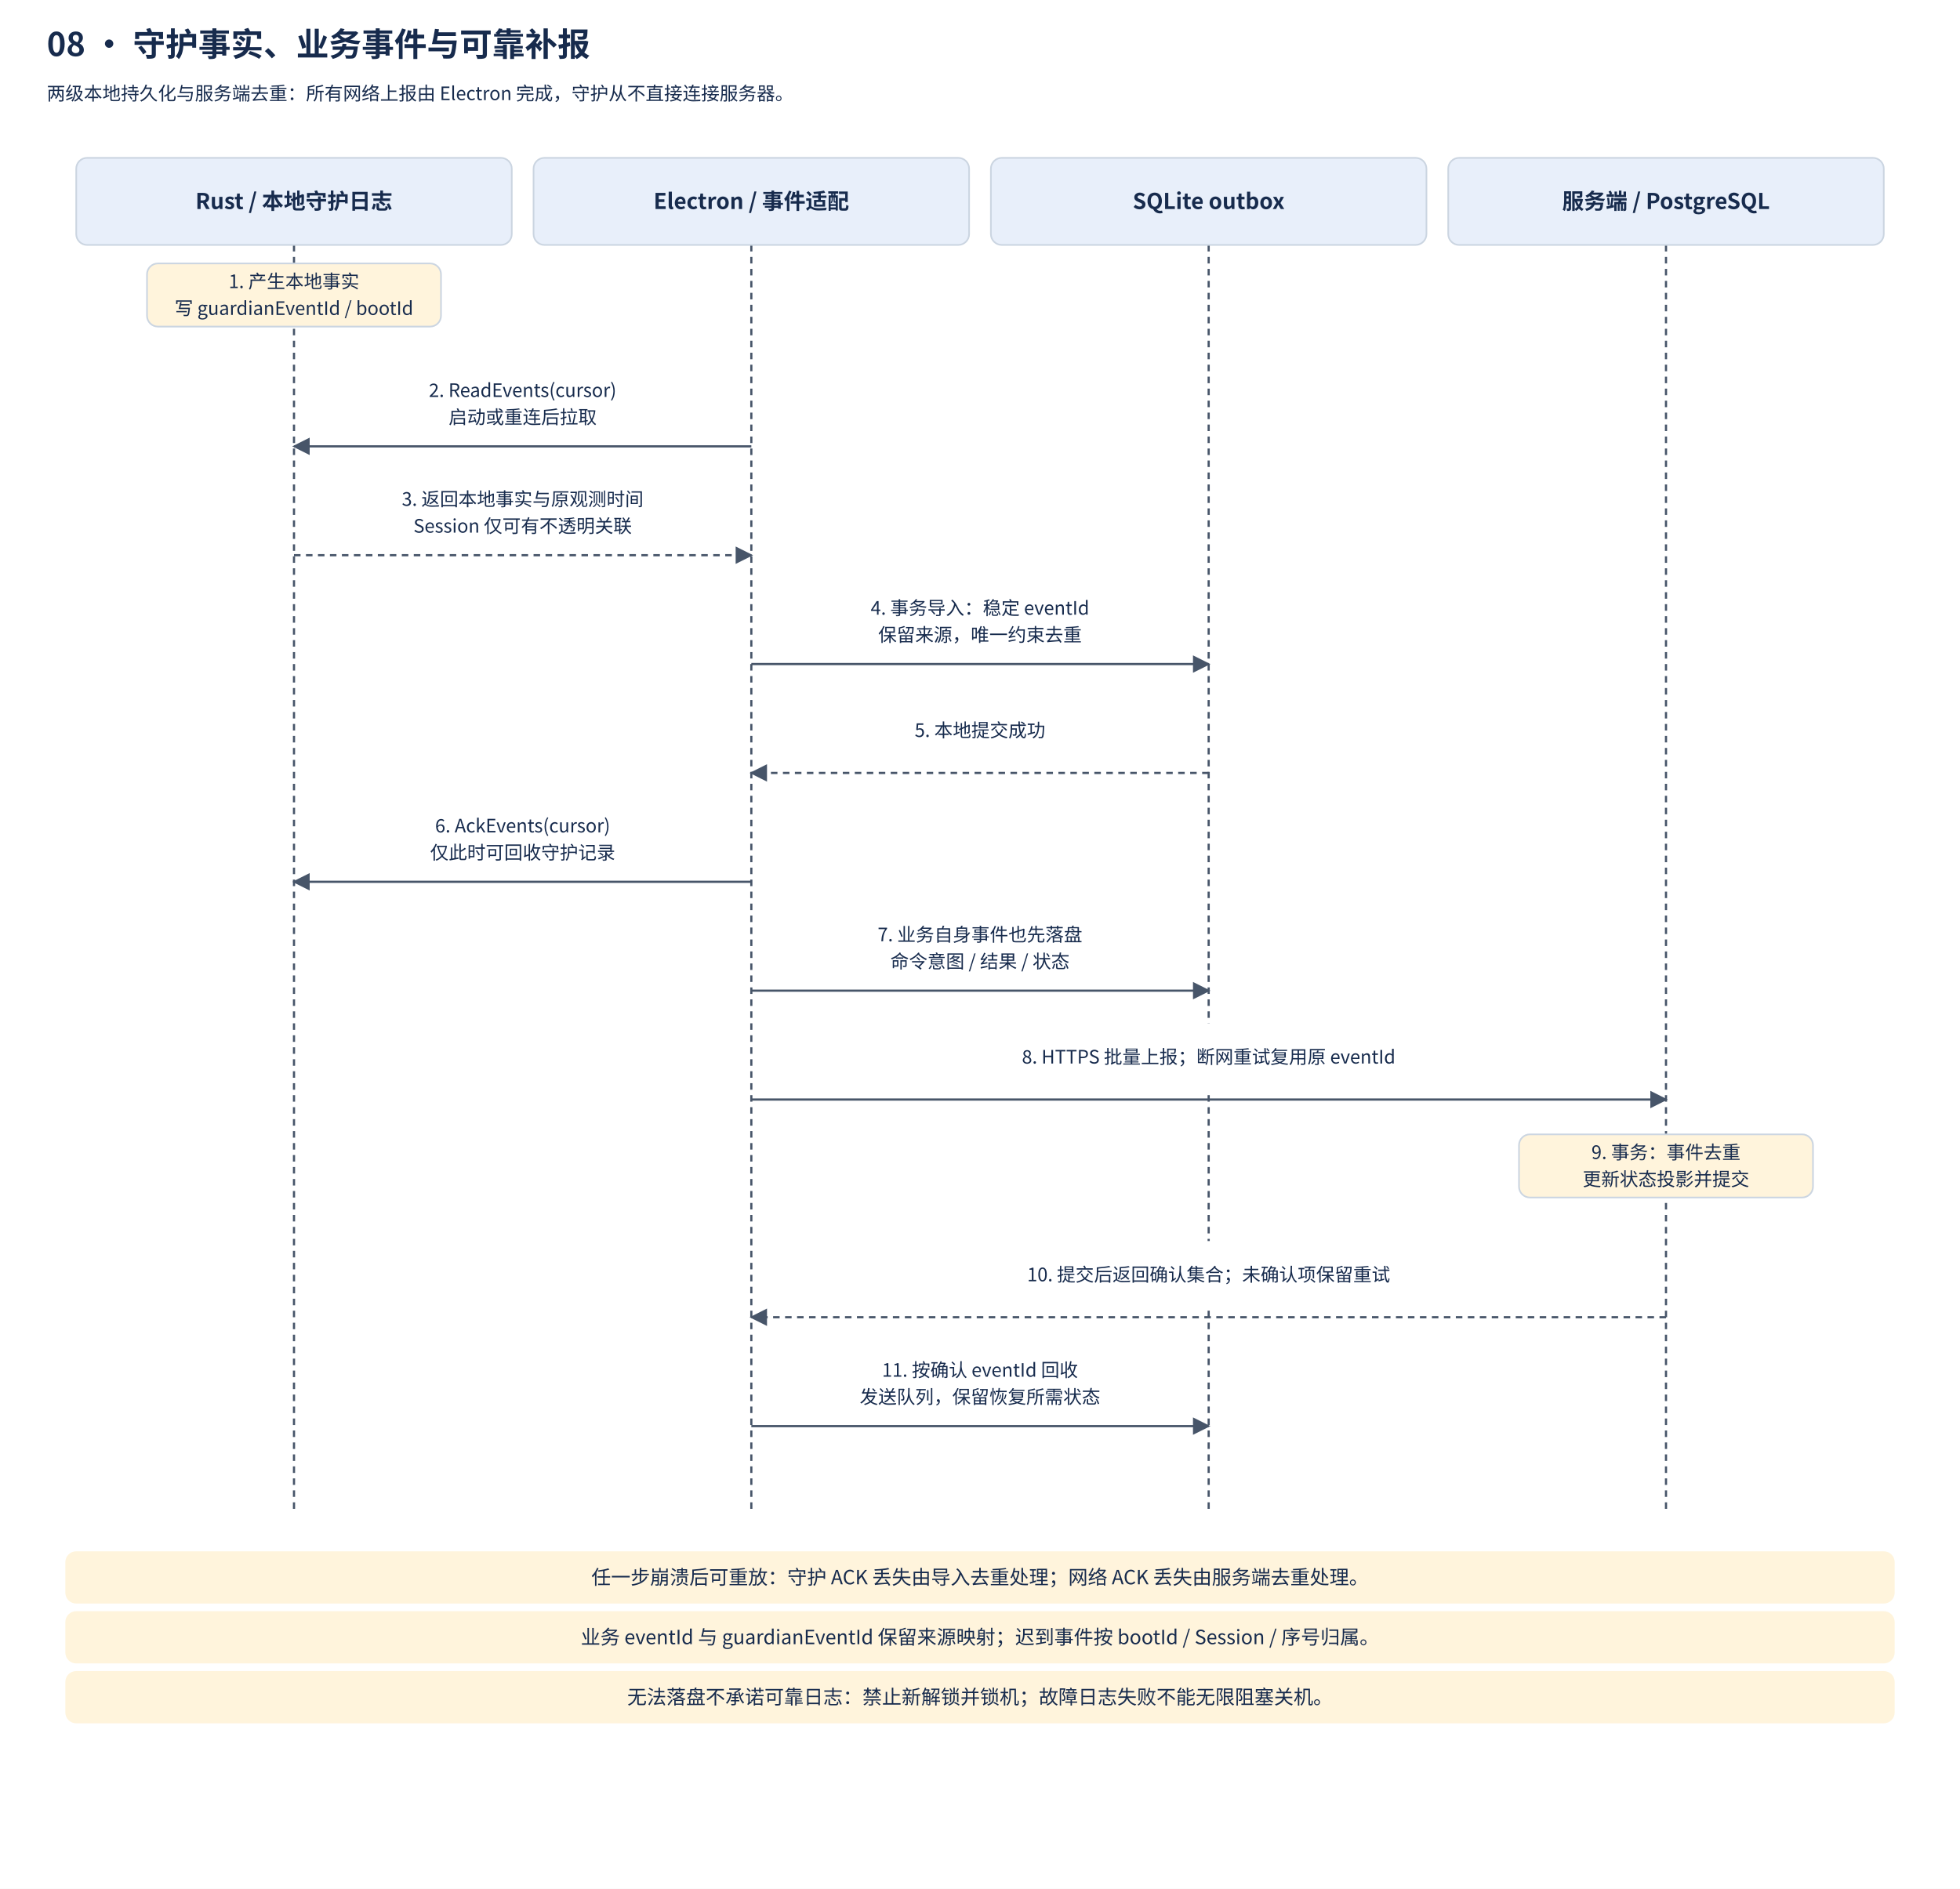
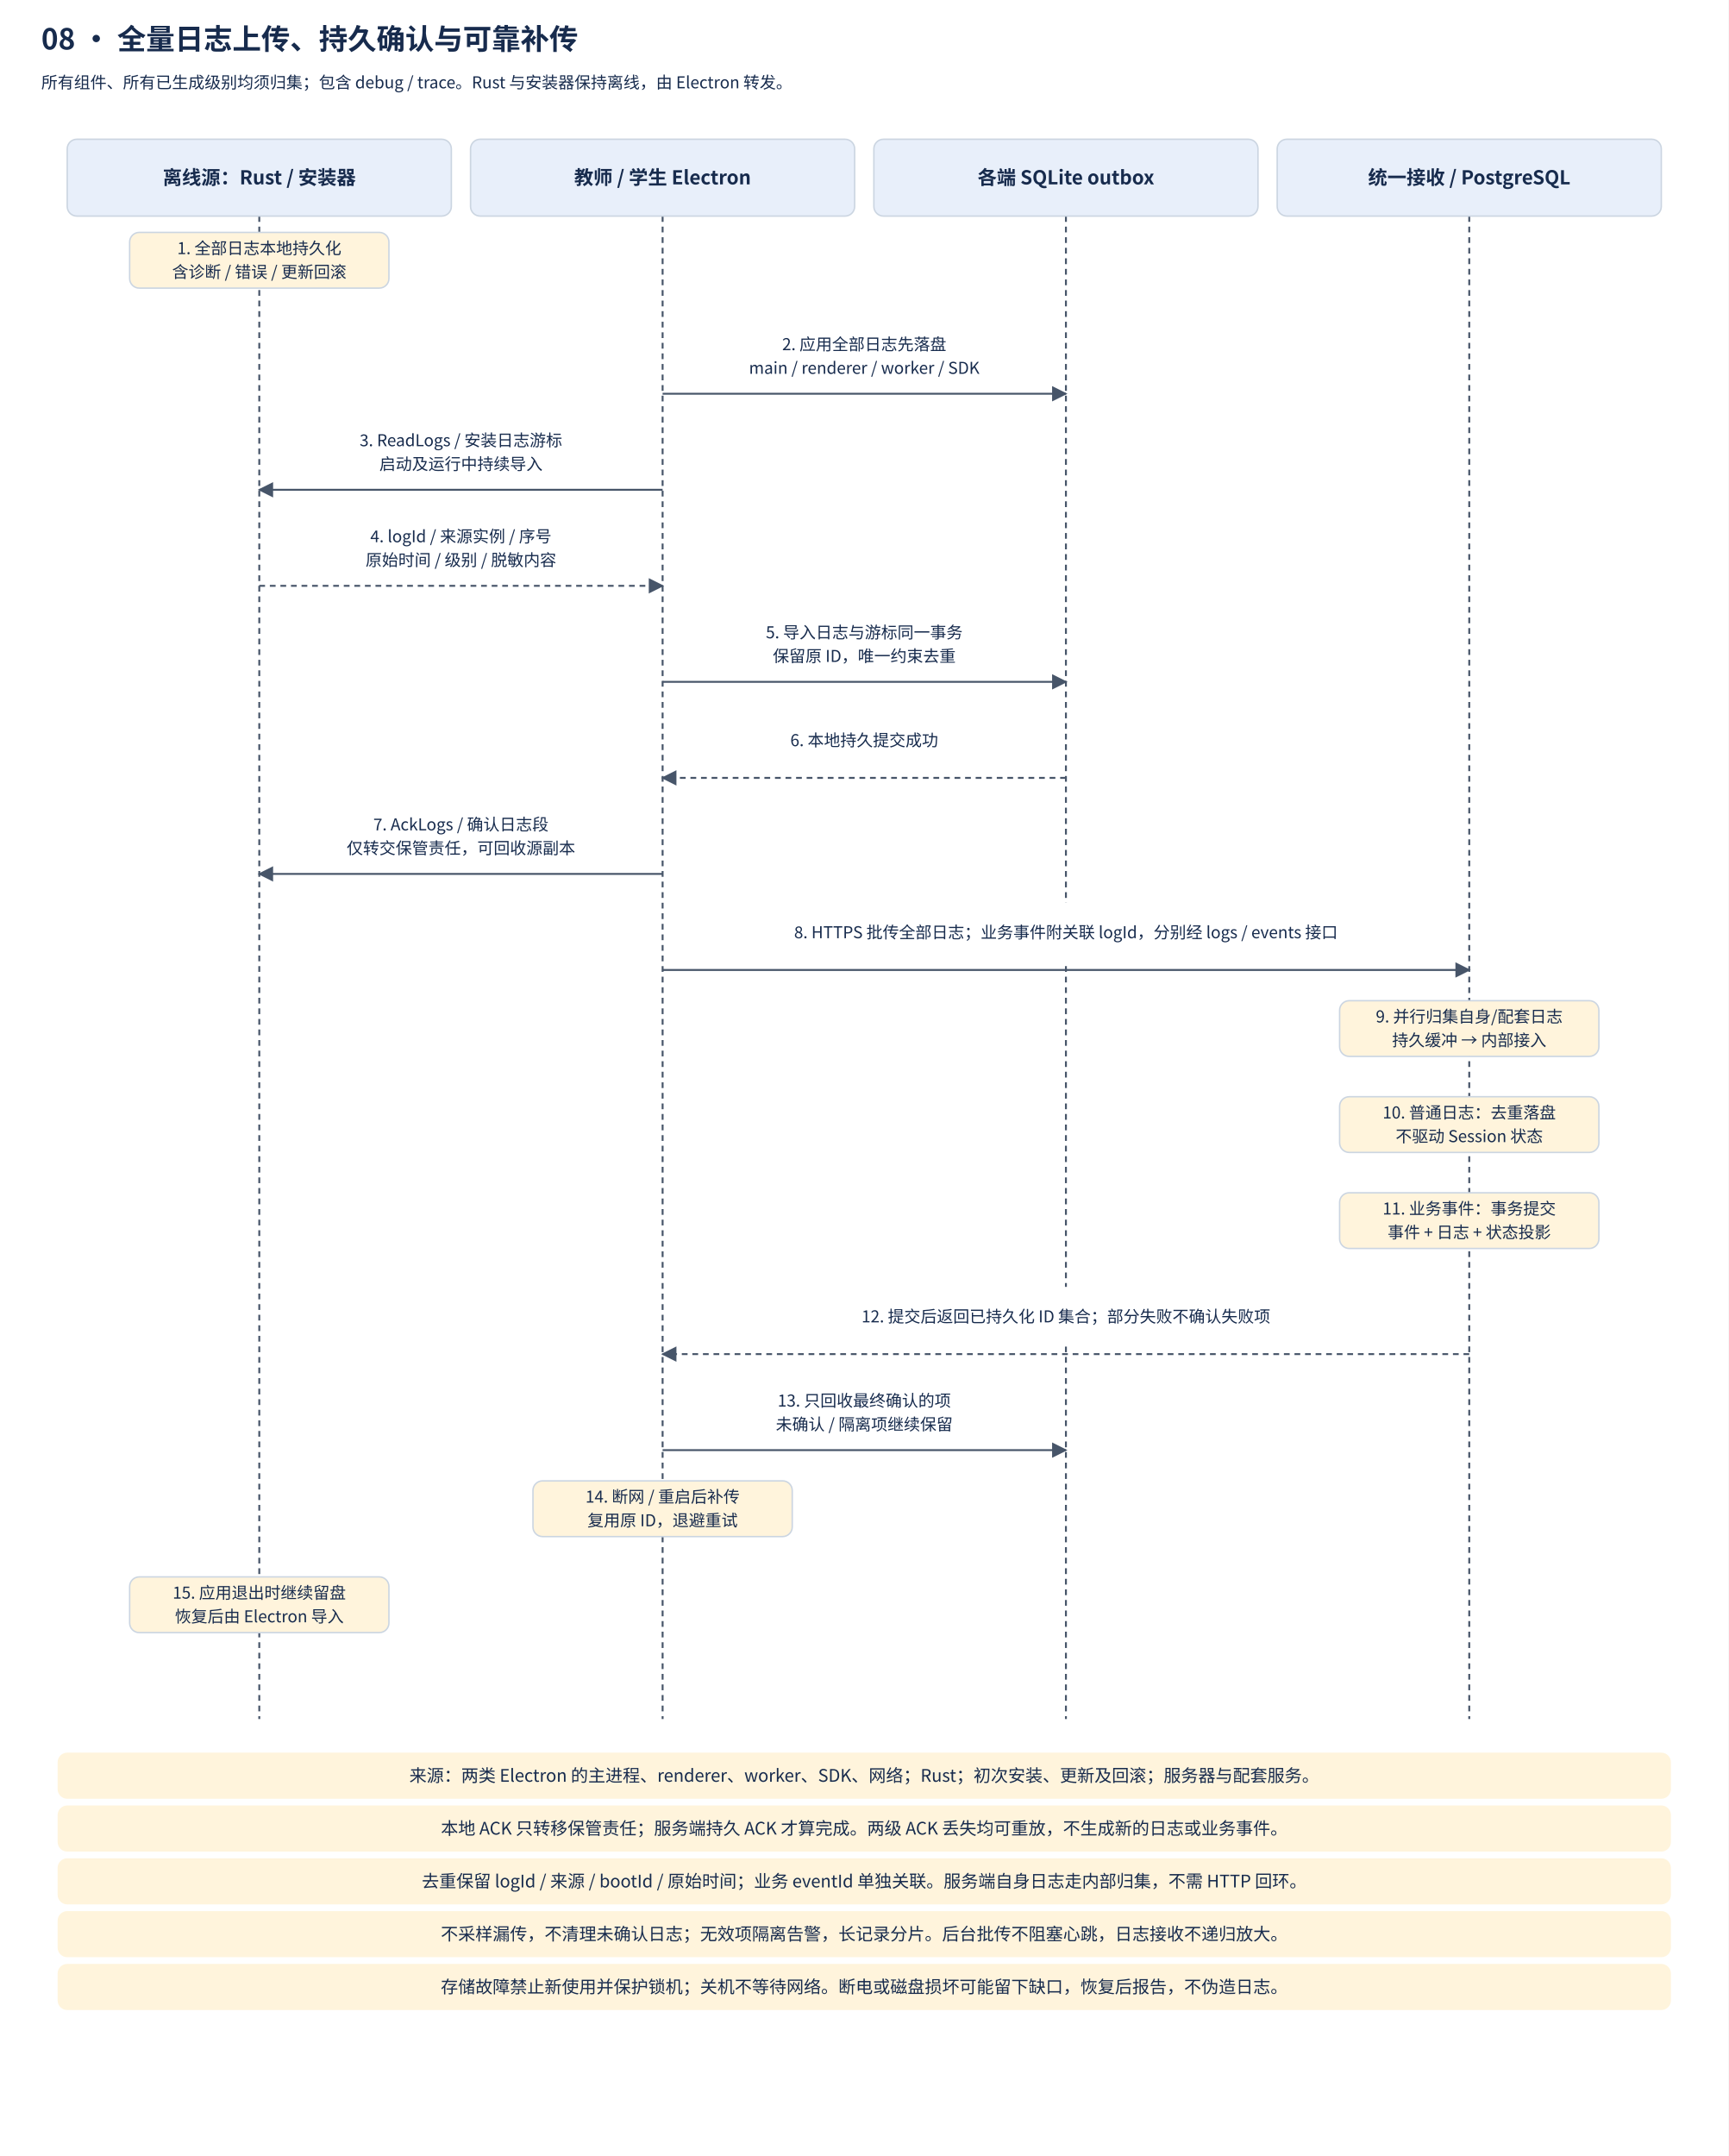
- <svg xmlns="http://www.w3.org/2000/svg" width="1800" height="1735" viewBox="0 0 1800 1735" role="img" aria-labelledby="title desc">
+ <svg xmlns="http://www.w3.org/2000/svg" width="1800" height="2245" viewBox="0 0 1800 2245" role="img" aria-labelledby="title desc">
  <defs>
    <marker id="arrow" viewBox="0 0 10 10" refX="9" refY="5" markerWidth="8" markerHeight="8" orient="auto-start-reverse">
      <path d="M 0 0 L 10 5 L 0 10 z" fill="#475569" />
    </marker>
  </defs>
-   <rect width="1800" height="1735" fill="#ffffff" />
-   <polyline points="270.0,225 270.0,1390" fill="none" stroke="#475569" stroke-width="2" stroke-linejoin="round" stroke-dasharray="6 5" />
-   <polyline points="690.0,225 690.0,1390" fill="none" stroke="#475569" stroke-width="2" stroke-linejoin="round" stroke-dasharray="6 5" />
-   <polyline points="1110.0,225 1110.0,1390" fill="none" stroke="#475569" stroke-width="2" stroke-linejoin="round" stroke-dasharray="6 5" />
-   <polyline points="1530.0,225 1530.0,1390" fill="none" stroke="#475569" stroke-width="2" stroke-linejoin="round" stroke-dasharray="6 5" />
-   <polyline points="690.0,410 270.0,410" fill="none" stroke="#475569" stroke-width="2" stroke-linejoin="round" marker-end="url(#arrow)" />
-   <polyline points="270.0,510 690.0,510" fill="none" stroke="#475569" stroke-width="2" stroke-linejoin="round" marker-end="url(#arrow)" stroke-dasharray="6 5" />
-   <polyline points="690.0,610 1110.0,610" fill="none" stroke="#475569" stroke-width="2" stroke-linejoin="round" marker-end="url(#arrow)" />
-   <polyline points="1110.0,710 690.0,710" fill="none" stroke="#475569" stroke-width="2" stroke-linejoin="round" marker-end="url(#arrow)" stroke-dasharray="6 5" />
-   <polyline points="690.0,810 270.0,810" fill="none" stroke="#475569" stroke-width="2" stroke-linejoin="round" marker-end="url(#arrow)" />
-   <polyline points="690.0,910 1110.0,910" fill="none" stroke="#475569" stroke-width="2" stroke-linejoin="round" marker-end="url(#arrow)" />
+   <rect width="1800" height="2245" fill="#ffffff" />
+   <polyline points="270.0,225 270.0,1790" fill="none" stroke="#475569" stroke-width="2" stroke-linejoin="round" stroke-dasharray="6 5" />
+   <polyline points="690.0,225 690.0,1790" fill="none" stroke="#475569" stroke-width="2" stroke-linejoin="round" stroke-dasharray="6 5" />
+   <polyline points="1110.0,225 1110.0,1790" fill="none" stroke="#475569" stroke-width="2" stroke-linejoin="round" stroke-dasharray="6 5" />
+   <polyline points="1530.0,225 1530.0,1790" fill="none" stroke="#475569" stroke-width="2" stroke-linejoin="round" stroke-dasharray="6 5" />
+   <polyline points="690.0,410 1110.0,410" fill="none" stroke="#475569" stroke-width="2" stroke-linejoin="round" marker-end="url(#arrow)" />
+   <polyline points="690.0,510 270.0,510" fill="none" stroke="#475569" stroke-width="2" stroke-linejoin="round" marker-end="url(#arrow)" />
+   <polyline points="270.0,610 690.0,610" fill="none" stroke="#475569" stroke-width="2" stroke-linejoin="round" marker-end="url(#arrow)" stroke-dasharray="6 5" />
+   <polyline points="690.0,710 1110.0,710" fill="none" stroke="#475569" stroke-width="2" stroke-linejoin="round" marker-end="url(#arrow)" />
+   <polyline points="1110.0,810 690.0,810" fill="none" stroke="#475569" stroke-width="2" stroke-linejoin="round" marker-end="url(#arrow)" stroke-dasharray="6 5" />
+   <polyline points="690.0,910 270.0,910" fill="none" stroke="#475569" stroke-width="2" stroke-linejoin="round" marker-end="url(#arrow)" />
  <polyline points="690.0,1010 1530.0,1010" fill="none" stroke="#475569" stroke-width="2" stroke-linejoin="round" marker-end="url(#arrow)" />
-   <polyline points="1530.0,1210 690.0,1210" fill="none" stroke="#475569" stroke-width="2" stroke-linejoin="round" marker-end="url(#arrow)" stroke-dasharray="6 5" />
-   <polyline points="690.0,1310 1110.0,1310" fill="none" stroke="#475569" stroke-width="2" stroke-linejoin="round" marker-end="url(#arrow)" />
-   <text x="43" y="51.5" text-anchor="start" font-family="Microsoft YaHei, Noto Sans CJK SC, sans-serif" font-size="30" font-weight="600" fill="#172b4d">08 · 守护事实、业务事件与可靠补报</text>
-   <text x="43" y="91.95" text-anchor="start" font-family="Microsoft YaHei, Noto Sans CJK SC, sans-serif" font-size="17" font-weight="400" fill="#172b4d">两级本地持久化与服务端去重：所有网络上报由 Electron 完成，守护从不直接连接服务器。</text>
+   <polyline points="1530.0,1410 690.0,1410" fill="none" stroke="#475569" stroke-width="2" stroke-linejoin="round" marker-end="url(#arrow)" stroke-dasharray="6 5" />
+   <polyline points="690.0,1510 1110.0,1510" fill="none" stroke="#475569" stroke-width="2" stroke-linejoin="round" marker-end="url(#arrow)" />
+   <text x="43" y="51.5" text-anchor="start" font-family="Microsoft YaHei, Noto Sans CJK SC, sans-serif" font-size="30" font-weight="600" fill="#172b4d">08 · 全量日志上传、持久确认与可靠补传</text>
+   <text x="43" y="91.95" text-anchor="start" font-family="Microsoft YaHei, Noto Sans CJK SC, sans-serif" font-size="17" font-weight="400" fill="#172b4d">所有组件、所有已生成级别均须归集；包含 debug / trace。Rust 与安装器保持离线，由 Electron 转发。</text>
  <rect x="70.0" y="145" width="400.0" height="80" rx="10" fill="#e8effa" stroke="#cbd5e1" stroke-width="1.5" />
-   <text x="270.0" y="192.0" text-anchor="middle" font-family="Microsoft YaHei, Noto Sans CJK SC, sans-serif" font-size="20" font-weight="600" fill="#172b4d">Rust / 本地守护日志</text>
+   <text x="270.0" y="192.0" text-anchor="middle" font-family="Microsoft YaHei, Noto Sans CJK SC, sans-serif" font-size="20" font-weight="600" fill="#172b4d">离线源：Rust / 安装器</text>
  <rect x="490.0" y="145" width="400.0" height="80" rx="10" fill="#e8effa" stroke="#cbd5e1" stroke-width="1.5" />
-   <text x="690.0" y="192.0" text-anchor="middle" font-family="Microsoft YaHei, Noto Sans CJK SC, sans-serif" font-size="20" font-weight="600" fill="#172b4d">Electron / 事件适配</text>
+   <text x="690.0" y="192.0" text-anchor="middle" font-family="Microsoft YaHei, Noto Sans CJK SC, sans-serif" font-size="20" font-weight="600" fill="#172b4d">教师 / 学生 Electron</text>
  <rect x="910.0" y="145" width="400.0" height="80" rx="10" fill="#e8effa" stroke="#cbd5e1" stroke-width="1.5" />
-   <text x="1110.0" y="192.0" text-anchor="middle" font-family="Microsoft YaHei, Noto Sans CJK SC, sans-serif" font-size="20" font-weight="600" fill="#172b4d">SQLite outbox</text>
+   <text x="1110.0" y="192.0" text-anchor="middle" font-family="Microsoft YaHei, Noto Sans CJK SC, sans-serif" font-size="20" font-weight="600" fill="#172b4d">各端 SQLite outbox</text>
  <rect x="1330.0" y="145" width="400.0" height="80" rx="10" fill="#e8effa" stroke="#cbd5e1" stroke-width="1.5" />
-   <text x="1530.0" y="192.0" text-anchor="middle" font-family="Microsoft YaHei, Noto Sans CJK SC, sans-serif" font-size="20" font-weight="600" fill="#172b4d">服务端 / PostgreSQL</text>
+   <text x="1530.0" y="192.0" text-anchor="middle" font-family="Microsoft YaHei, Noto Sans CJK SC, sans-serif" font-size="20" font-weight="600" fill="#172b4d">统一接收 / PostgreSQL</text>
  <rect x="135.0" y="242" width="270" height="58" rx="10" fill="#fff4dc" stroke="#cbd5e1" stroke-width="1.5" />
-   <text x="270.0" y="264.625" text-anchor="middle" font-family="Microsoft YaHei, Noto Sans CJK SC, sans-serif" font-size="17" font-weight="400" fill="#172b4d">1. 产生本地事实</text>
-   <text x="270.0" y="289.275" text-anchor="middle" font-family="Microsoft YaHei, Noto Sans CJK SC, sans-serif" font-size="17" font-weight="400" fill="#172b4d">写 guardianEventId / bootId</text>
-   <rect x="278.0" y="340" width="404.0" height="62" rx="10" fill="#ffffff" stroke="none" stroke-width="1.5" />
-   <text x="480.0" y="364.625" text-anchor="middle" font-family="Microsoft YaHei, Noto Sans CJK SC, sans-serif" font-size="17" font-weight="400" fill="#172b4d">2. ReadEvents(cursor)</text>
-   <text x="480.0" y="389.275" text-anchor="middle" font-family="Microsoft YaHei, Noto Sans CJK SC, sans-serif" font-size="17" font-weight="400" fill="#172b4d">启动或重连后拉取</text>
+   <text x="270.0" y="264.625" text-anchor="middle" font-family="Microsoft YaHei, Noto Sans CJK SC, sans-serif" font-size="17" font-weight="400" fill="#172b4d">1. 全部日志本地持久化</text>
+   <text x="270.0" y="289.275" text-anchor="middle" font-family="Microsoft YaHei, Noto Sans CJK SC, sans-serif" font-size="17" font-weight="400" fill="#172b4d">含诊断 / 错误 / 更新回滚</text>
+   <rect x="698.0" y="340" width="404.0" height="62" rx="10" fill="#ffffff" stroke="none" stroke-width="1.5" />
+   <text x="900.0" y="364.625" text-anchor="middle" font-family="Microsoft YaHei, Noto Sans CJK SC, sans-serif" font-size="17" font-weight="400" fill="#172b4d">2. 应用全部日志先落盘</text>
+   <text x="900.0" y="389.275" text-anchor="middle" font-family="Microsoft YaHei, Noto Sans CJK SC, sans-serif" font-size="17" font-weight="400" fill="#172b4d">main / renderer / worker / SDK</text>
  <rect x="278.0" y="440" width="404.0" height="62" rx="10" fill="#ffffff" stroke="none" stroke-width="1.5" />
-   <text x="480.0" y="464.625" text-anchor="middle" font-family="Microsoft YaHei, Noto Sans CJK SC, sans-serif" font-size="17" font-weight="400" fill="#172b4d">3. 返回本地事实与原观测时间</text>
-   <text x="480.0" y="489.275" text-anchor="middle" font-family="Microsoft YaHei, Noto Sans CJK SC, sans-serif" font-size="17" font-weight="400" fill="#172b4d">Session 仅可有不透明关联</text>
-   <rect x="698.0" y="540" width="404.0" height="62" rx="10" fill="#ffffff" stroke="none" stroke-width="1.5" />
-   <text x="900.0" y="564.625" text-anchor="middle" font-family="Microsoft YaHei, Noto Sans CJK SC, sans-serif" font-size="17" font-weight="400" fill="#172b4d">4. 事务导入：稳定 eventId</text>
-   <text x="900.0" y="589.275" text-anchor="middle" font-family="Microsoft YaHei, Noto Sans CJK SC, sans-serif" font-size="17" font-weight="400" fill="#172b4d">保留来源，唯一约束去重</text>
+   <text x="480.0" y="464.625" text-anchor="middle" font-family="Microsoft YaHei, Noto Sans CJK SC, sans-serif" font-size="17" font-weight="400" fill="#172b4d">3. ReadLogs / 安装日志游标</text>
+   <text x="480.0" y="489.275" text-anchor="middle" font-family="Microsoft YaHei, Noto Sans CJK SC, sans-serif" font-size="17" font-weight="400" fill="#172b4d">启动及运行中持续导入</text>
+   <rect x="278.0" y="540" width="404.0" height="62" rx="10" fill="#ffffff" stroke="none" stroke-width="1.5" />
+   <text x="480.0" y="564.625" text-anchor="middle" font-family="Microsoft YaHei, Noto Sans CJK SC, sans-serif" font-size="17" font-weight="400" fill="#172b4d">4. logId / 来源实例 / 序号</text>
+   <text x="480.0" y="589.275" text-anchor="middle" font-family="Microsoft YaHei, Noto Sans CJK SC, sans-serif" font-size="17" font-weight="400" fill="#172b4d">原始时间 / 级别 / 脱敏内容</text>
  <rect x="698.0" y="640" width="404.0" height="62" rx="10" fill="#ffffff" stroke="none" stroke-width="1.5" />
-   <text x="900.0" y="676.95" text-anchor="middle" font-family="Microsoft YaHei, Noto Sans CJK SC, sans-serif" font-size="17" font-weight="400" fill="#172b4d">5. 本地提交成功</text>
-   <rect x="278.0" y="740" width="404.0" height="62" rx="10" fill="#ffffff" stroke="none" stroke-width="1.5" />
-   <text x="480.0" y="764.625" text-anchor="middle" font-family="Microsoft YaHei, Noto Sans CJK SC, sans-serif" font-size="17" font-weight="400" fill="#172b4d">6. AckEvents(cursor)</text>
-   <text x="480.0" y="789.275" text-anchor="middle" font-family="Microsoft YaHei, Noto Sans CJK SC, sans-serif" font-size="17" font-weight="400" fill="#172b4d">仅此时可回收守护记录</text>
-   <rect x="698.0" y="840" width="404.0" height="62" rx="10" fill="#ffffff" stroke="none" stroke-width="1.5" />
-   <text x="900.0" y="864.625" text-anchor="middle" font-family="Microsoft YaHei, Noto Sans CJK SC, sans-serif" font-size="17" font-weight="400" fill="#172b4d">7. 业务自身事件也先落盘</text>
-   <text x="900.0" y="889.275" text-anchor="middle" font-family="Microsoft YaHei, Noto Sans CJK SC, sans-serif" font-size="17" font-weight="400" fill="#172b4d">命令意图 / 结果 / 状态</text>
+   <text x="900.0" y="664.625" text-anchor="middle" font-family="Microsoft YaHei, Noto Sans CJK SC, sans-serif" font-size="17" font-weight="400" fill="#172b4d">5. 导入日志与游标同一事务</text>
+   <text x="900.0" y="689.275" text-anchor="middle" font-family="Microsoft YaHei, Noto Sans CJK SC, sans-serif" font-size="17" font-weight="400" fill="#172b4d">保留原 ID，唯一约束去重</text>
+   <rect x="698.0" y="740" width="404.0" height="62" rx="10" fill="#ffffff" stroke="none" stroke-width="1.5" />
+   <text x="900.0" y="776.95" text-anchor="middle" font-family="Microsoft YaHei, Noto Sans CJK SC, sans-serif" font-size="17" font-weight="400" fill="#172b4d">6. 本地持久提交成功</text>
+   <rect x="278.0" y="840" width="404.0" height="62" rx="10" fill="#ffffff" stroke="none" stroke-width="1.5" />
+   <text x="480.0" y="864.625" text-anchor="middle" font-family="Microsoft YaHei, Noto Sans CJK SC, sans-serif" font-size="17" font-weight="400" fill="#172b4d">7. AckLogs / 确认日志段</text>
+   <text x="480.0" y="889.275" text-anchor="middle" font-family="Microsoft YaHei, Noto Sans CJK SC, sans-serif" font-size="17" font-weight="400" fill="#172b4d">仅转交保管责任，可回收源副本</text>
  <rect x="698.0" y="940" width="824.0" height="62" rx="10" fill="#ffffff" stroke="none" stroke-width="1.5" />
-   <text x="1110.0" y="976.95" text-anchor="middle" font-family="Microsoft YaHei, Noto Sans CJK SC, sans-serif" font-size="17" font-weight="400" fill="#172b4d">8. HTTPS 批量上报；断网重试复用原 eventId</text>
+   <text x="1110.0" y="976.95" text-anchor="middle" font-family="Microsoft YaHei, Noto Sans CJK SC, sans-serif" font-size="17" font-weight="400" fill="#172b4d">8. HTTPS 批传全部日志；业务事件附关联 logId，分别经 logs / events 接口</text>
  <rect x="1395.0" y="1042" width="270" height="58" rx="10" fill="#fff4dc" stroke="#cbd5e1" stroke-width="1.5" />
-   <text x="1530.0" y="1064.625" text-anchor="middle" font-family="Microsoft YaHei, Noto Sans CJK SC, sans-serif" font-size="17" font-weight="400" fill="#172b4d">9. 事务：事件去重</text>
-   <text x="1530.0" y="1089.275" text-anchor="middle" font-family="Microsoft YaHei, Noto Sans CJK SC, sans-serif" font-size="17" font-weight="400" fill="#172b4d">更新状态投影并提交</text>
-   <rect x="698.0" y="1140" width="824.0" height="62" rx="10" fill="#ffffff" stroke="none" stroke-width="1.5" />
-   <text x="1110.0" y="1176.95" text-anchor="middle" font-family="Microsoft YaHei, Noto Sans CJK SC, sans-serif" font-size="17" font-weight="400" fill="#172b4d">10. 提交后返回确认集合；未确认项保留重试</text>
-   <rect x="698.0" y="1240" width="404.0" height="62" rx="10" fill="#ffffff" stroke="none" stroke-width="1.5" />
-   <text x="900.0" y="1264.625" text-anchor="middle" font-family="Microsoft YaHei, Noto Sans CJK SC, sans-serif" font-size="17" font-weight="400" fill="#172b4d">11. 按确认 eventId 回收</text>
-   <text x="900.0" y="1289.275" text-anchor="middle" font-family="Microsoft YaHei, Noto Sans CJK SC, sans-serif" font-size="17" font-weight="400" fill="#172b4d">发送队列，保留恢复所需状态</text>
-   <rect x="60" y="1425" width="1680" height="48" rx="10" fill="#fff4dc" stroke="none" stroke-width="1.5" />
-   <text x="900.0" y="1455.3" text-anchor="middle" font-family="Microsoft YaHei, Noto Sans CJK SC, sans-serif" font-size="18" font-weight="400" fill="#172b4d">任一步崩溃后可重放：守护 ACK 丢失由导入去重处理；网络 ACK 丢失由服务端去重处理。</text>
-   <rect x="60" y="1480" width="1680" height="48" rx="10" fill="#fff4dc" stroke="none" stroke-width="1.5" />
-   <text x="900.0" y="1510.3" text-anchor="middle" font-family="Microsoft YaHei, Noto Sans CJK SC, sans-serif" font-size="18" font-weight="400" fill="#172b4d">业务 eventId 与 guardianEventId 保留来源映射；迟到事件按 bootId / Session / 序号归属。</text>
-   <rect x="60" y="1535" width="1680" height="48" rx="10" fill="#fff4dc" stroke="none" stroke-width="1.5" />
-   <text x="900.0" y="1565.3" text-anchor="middle" font-family="Microsoft YaHei, Noto Sans CJK SC, sans-serif" font-size="18" font-weight="400" fill="#172b4d">无法落盘不承诺可靠日志：禁止新解锁并锁机；故障日志失败不能无限阻塞关机。</text>
+   <text x="1530.0" y="1064.625" text-anchor="middle" font-family="Microsoft YaHei, Noto Sans CJK SC, sans-serif" font-size="17" font-weight="400" fill="#172b4d">9. 并行归集自身/配套日志</text>
+   <text x="1530.0" y="1089.275" text-anchor="middle" font-family="Microsoft YaHei, Noto Sans CJK SC, sans-serif" font-size="17" font-weight="400" fill="#172b4d">持久缓冲 → 内部接入</text>
+   <rect x="1395.0" y="1142" width="270" height="58" rx="10" fill="#fff4dc" stroke="#cbd5e1" stroke-width="1.5" />
+   <text x="1530.0" y="1164.625" text-anchor="middle" font-family="Microsoft YaHei, Noto Sans CJK SC, sans-serif" font-size="17" font-weight="400" fill="#172b4d">10. 普通日志：去重落盘</text>
+   <text x="1530.0" y="1189.275" text-anchor="middle" font-family="Microsoft YaHei, Noto Sans CJK SC, sans-serif" font-size="17" font-weight="400" fill="#172b4d">不驱动 Session 状态</text>
+   <rect x="1395.0" y="1242" width="270" height="58" rx="10" fill="#fff4dc" stroke="#cbd5e1" stroke-width="1.5" />
+   <text x="1530.0" y="1264.625" text-anchor="middle" font-family="Microsoft YaHei, Noto Sans CJK SC, sans-serif" font-size="17" font-weight="400" fill="#172b4d">11. 业务事件：事务提交</text>
+   <text x="1530.0" y="1289.275" text-anchor="middle" font-family="Microsoft YaHei, Noto Sans CJK SC, sans-serif" font-size="17" font-weight="400" fill="#172b4d">事件 + 日志 + 状态投影</text>
+   <rect x="698.0" y="1340" width="824.0" height="62" rx="10" fill="#ffffff" stroke="none" stroke-width="1.5" />
+   <text x="1110.0" y="1376.95" text-anchor="middle" font-family="Microsoft YaHei, Noto Sans CJK SC, sans-serif" font-size="17" font-weight="400" fill="#172b4d">12. 提交后返回已持久化 ID 集合；部分失败不确认失败项</text>
+   <rect x="698.0" y="1440" width="404.0" height="62" rx="10" fill="#ffffff" stroke="none" stroke-width="1.5" />
+   <text x="900.0" y="1464.625" text-anchor="middle" font-family="Microsoft YaHei, Noto Sans CJK SC, sans-serif" font-size="17" font-weight="400" fill="#172b4d">13. 只回收最终确认的项</text>
+   <text x="900.0" y="1489.275" text-anchor="middle" font-family="Microsoft YaHei, Noto Sans CJK SC, sans-serif" font-size="17" font-weight="400" fill="#172b4d">未确认 / 隔离项继续保留</text>
+   <rect x="555.0" y="1542" width="270" height="58" rx="10" fill="#fff4dc" stroke="#cbd5e1" stroke-width="1.5" />
+   <text x="690.0" y="1564.625" text-anchor="middle" font-family="Microsoft YaHei, Noto Sans CJK SC, sans-serif" font-size="17" font-weight="400" fill="#172b4d">14. 断网 / 重启后补传</text>
+   <text x="690.0" y="1589.275" text-anchor="middle" font-family="Microsoft YaHei, Noto Sans CJK SC, sans-serif" font-size="17" font-weight="400" fill="#172b4d">复用原 ID，退避重试</text>
+   <rect x="135.0" y="1642" width="270" height="58" rx="10" fill="#fff4dc" stroke="#cbd5e1" stroke-width="1.5" />
+   <text x="270.0" y="1664.625" text-anchor="middle" font-family="Microsoft YaHei, Noto Sans CJK SC, sans-serif" font-size="17" font-weight="400" fill="#172b4d">15. 应用退出时继续留盘</text>
+   <text x="270.0" y="1689.275" text-anchor="middle" font-family="Microsoft YaHei, Noto Sans CJK SC, sans-serif" font-size="17" font-weight="400" fill="#172b4d">恢复后由 Electron 导入</text>
+   <rect x="60" y="1825" width="1680" height="48" rx="10" fill="#fff4dc" stroke="none" stroke-width="1.5" />
+   <text x="900.0" y="1855.3" text-anchor="middle" font-family="Microsoft YaHei, Noto Sans CJK SC, sans-serif" font-size="18" font-weight="400" fill="#172b4d">来源：两类 Electron 的主进程、renderer、worker、SDK、网络；Rust；初次安装、更新及回滚；服务器与配套服务。</text>
+   <rect x="60" y="1880" width="1680" height="48" rx="10" fill="#fff4dc" stroke="none" stroke-width="1.5" />
+   <text x="900.0" y="1910.3" text-anchor="middle" font-family="Microsoft YaHei, Noto Sans CJK SC, sans-serif" font-size="18" font-weight="400" fill="#172b4d">本地 ACK 只转移保管责任；服务端持久 ACK 才算完成。两级 ACK 丢失均可重放，不生成新的日志或业务事件。</text>
+   <rect x="60" y="1935" width="1680" height="48" rx="10" fill="#fff4dc" stroke="none" stroke-width="1.5" />
+   <text x="900.0" y="1965.3" text-anchor="middle" font-family="Microsoft YaHei, Noto Sans CJK SC, sans-serif" font-size="18" font-weight="400" fill="#172b4d">去重保留 logId / 来源 / bootId / 原始时间；业务 eventId 单独关联。服务端自身日志走内部归集，不需 HTTP 回环。</text>
+   <rect x="60" y="1990" width="1680" height="48" rx="10" fill="#fff4dc" stroke="none" stroke-width="1.5" />
+   <text x="900.0" y="2020.3" text-anchor="middle" font-family="Microsoft YaHei, Noto Sans CJK SC, sans-serif" font-size="18" font-weight="400" fill="#172b4d">不采样漏传，不清理未确认日志；无效项隔离告警，长记录分片。后台批传不阻塞心跳，日志接收不递归放大。</text>
+   <rect x="60" y="2045" width="1680" height="48" rx="10" fill="#fff4dc" stroke="none" stroke-width="1.5" />
+   <text x="900.0" y="2075.3" text-anchor="middle" font-family="Microsoft YaHei, Noto Sans CJK SC, sans-serif" font-size="18" font-weight="400" fill="#172b4d">存储故障禁止新使用并保护锁机；关机不等待网络。断电或磁盘损坏可能留下缺口，恢复后报告，不伪造日志。</text>
</svg>
